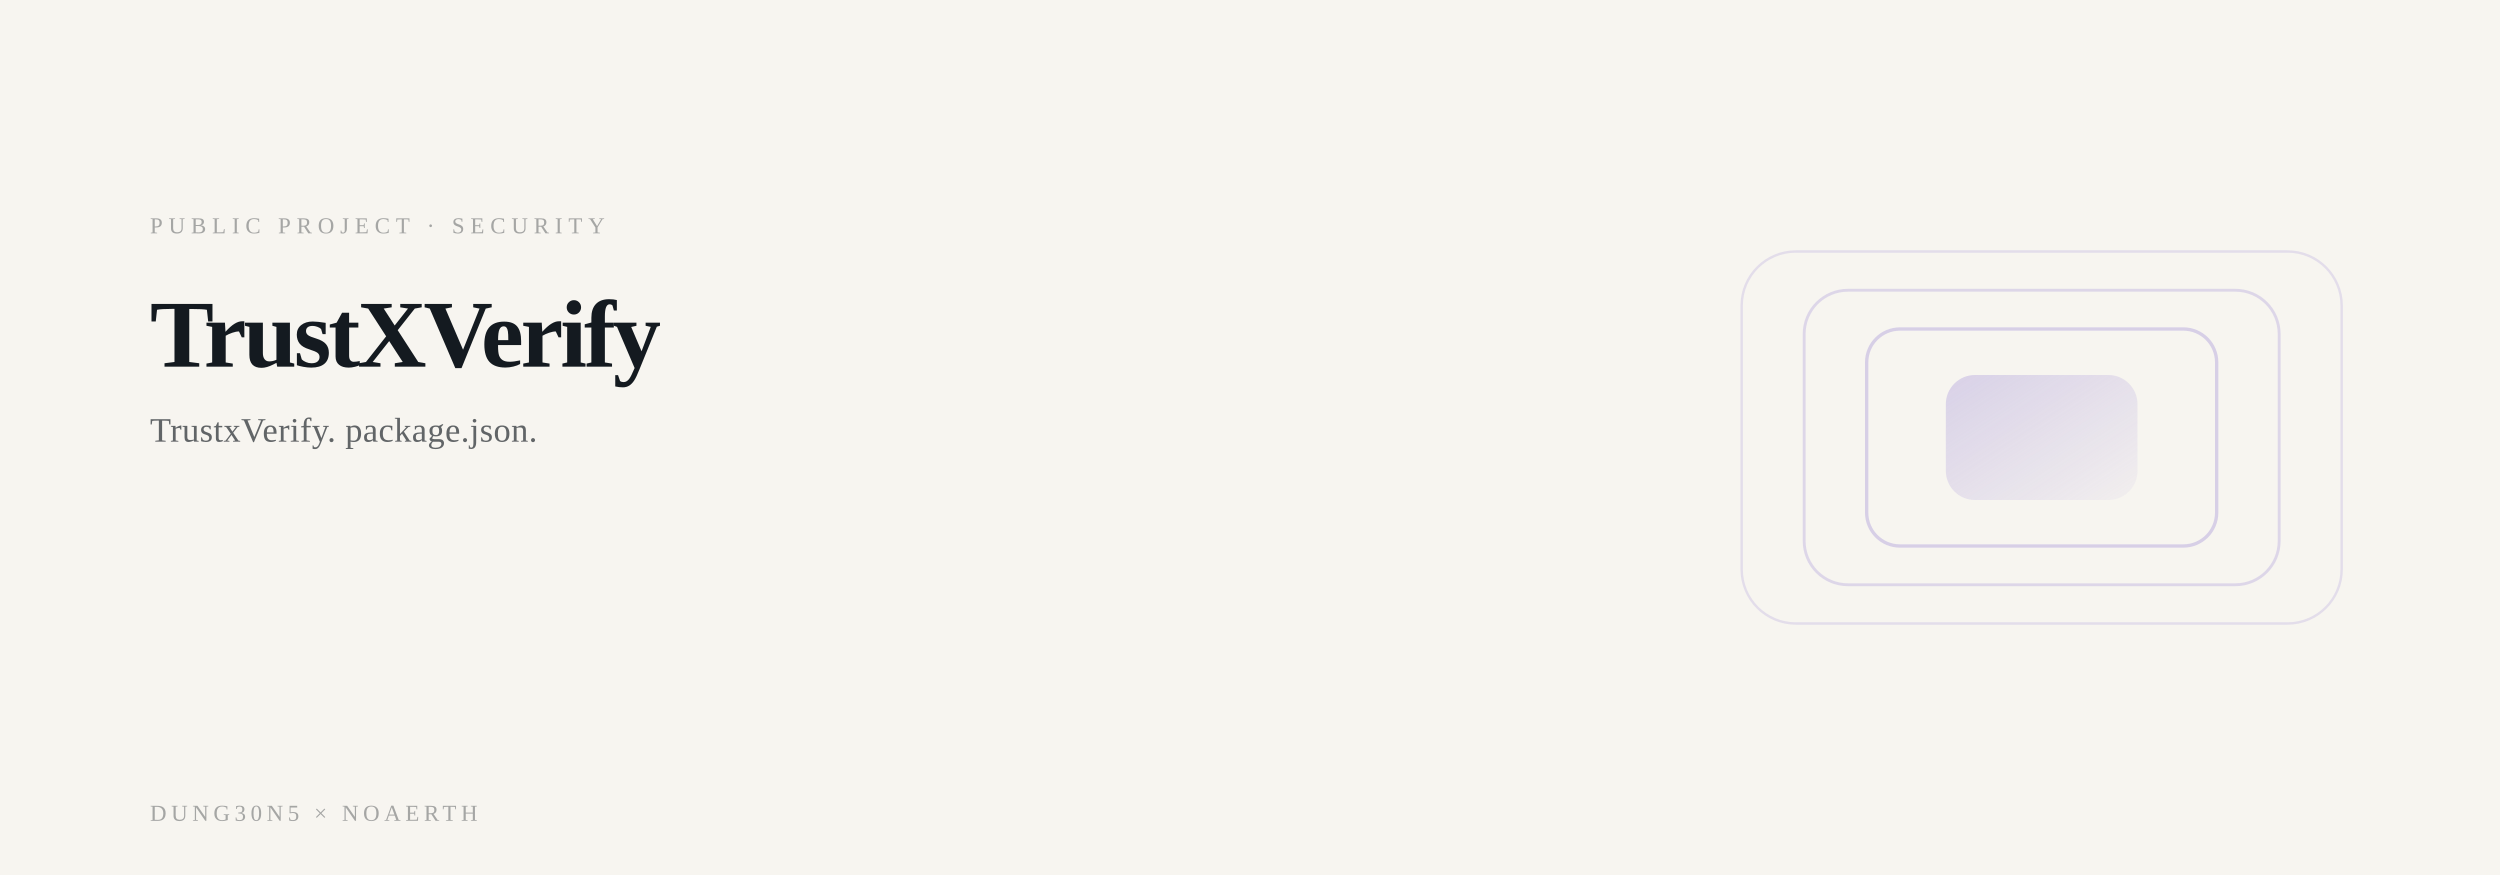
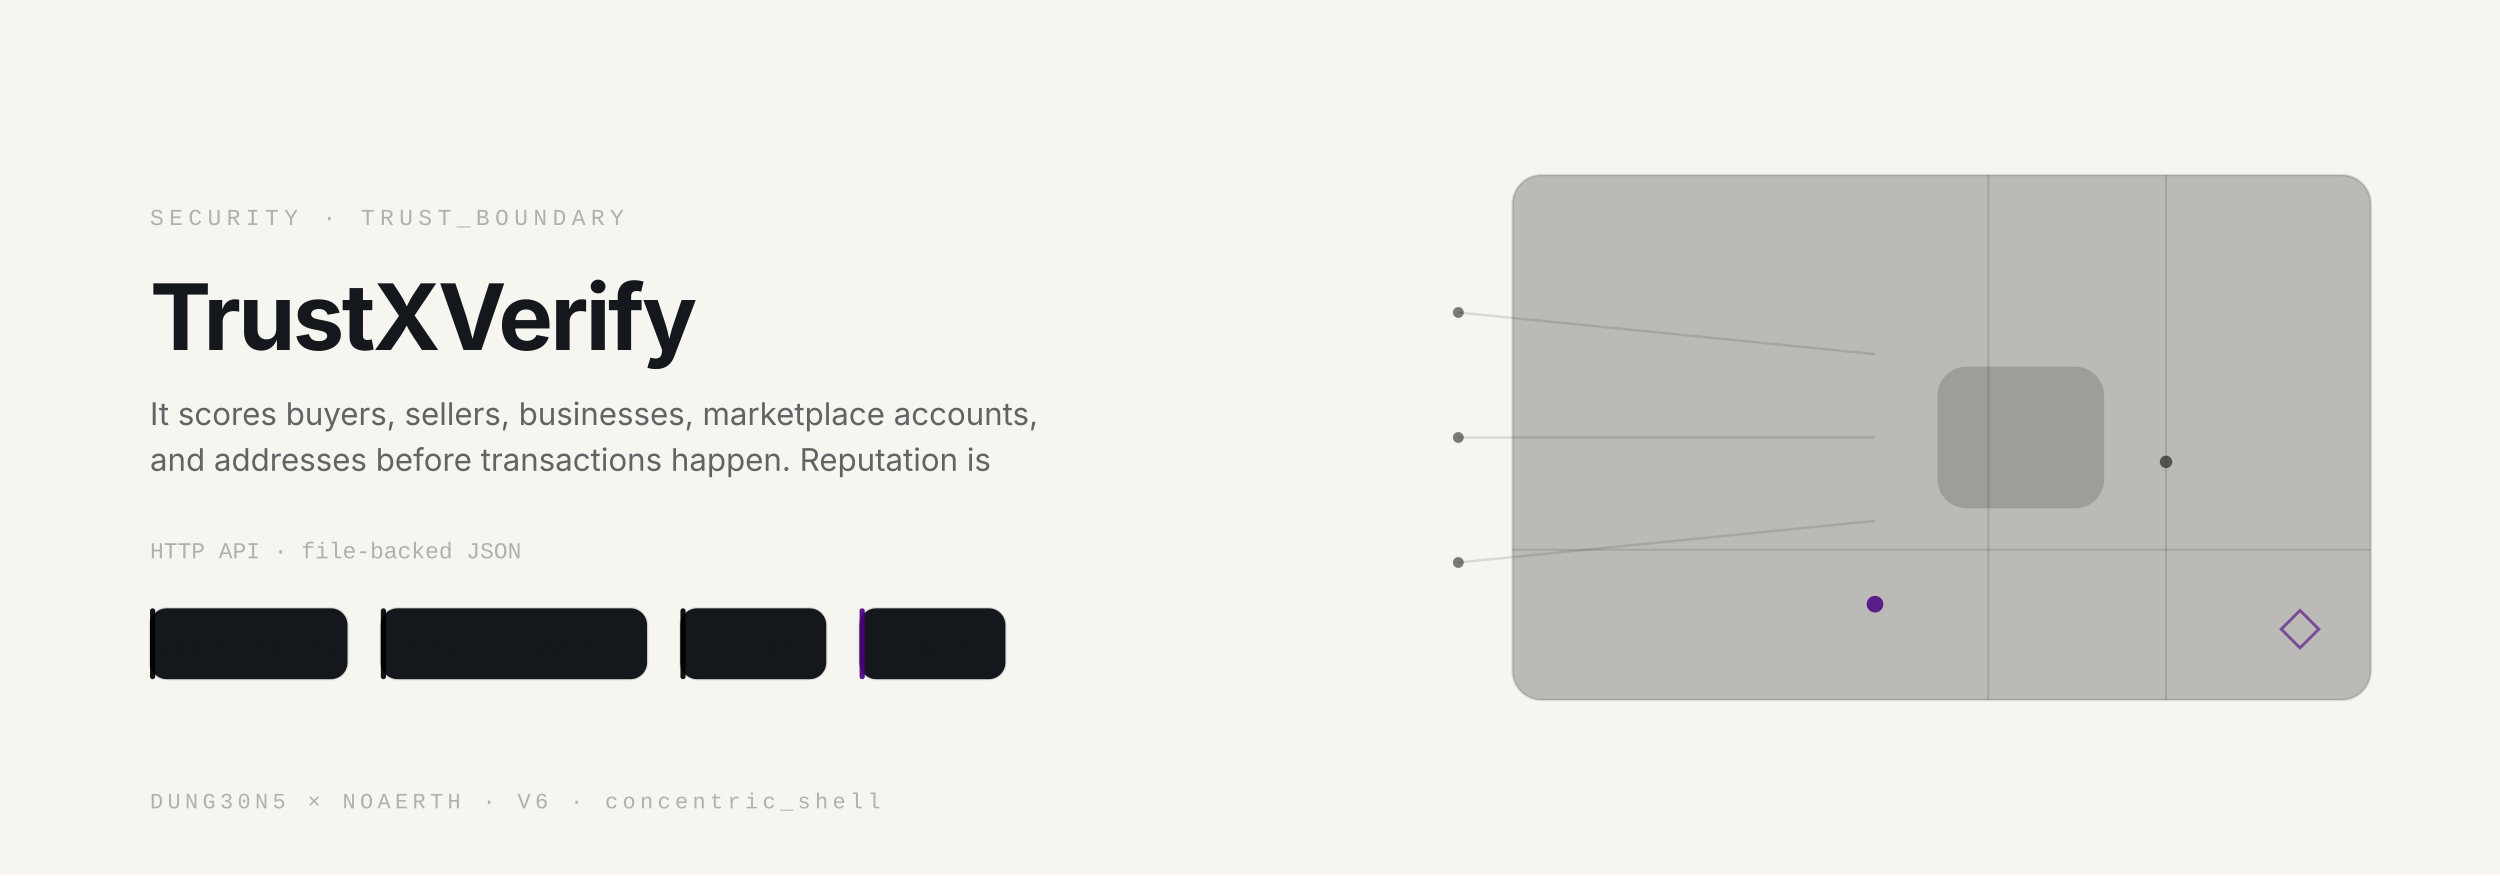
- <svg xmlns="http://www.w3.org/2000/svg" viewBox="0 0 1200 420" width="1200" height="420" role="img" aria-label="TrustXVerify: gated channels passing through a sealed boundary. Motion depicts records cross a trust boundary, get validated, and are held or rejected.">
-   <defs>
-     <linearGradient id="hero-TrustxVerify-light-a" x1="0" y1="0" x2="1" y2="1">
-       <stop offset="0" stop-color="#9d8bd6" stop-opacity="0.85" />
-       <stop offset="1" stop-color="#9d8bd6" stop-opacity="0.15" />
-     </linearGradient>
-   </defs>
+ <svg xmlns="http://www.w3.org/2000/svg" viewBox="0 0 1200 420" width="1200" height="420" role="img" aria-label="TrustXVerify: records cross a trust boundary, get validated, and are held or rejected">
  <rect width="1200" height="420" fill="#f7f5f0" />
-   <rect x="896" y="157.92" width="168" height="104.16" rx="16" fill="none" stroke="#9d8bd6" stroke-width="1.60" opacity="0.36" />
-   <rect x="866" y="139.32" width="228" height="141.36" rx="21" fill="none" stroke="#9d8bd6" stroke-width="1.38" opacity="0.29" />
-   <rect x="836" y="120.72" width="288" height="178.56" rx="26" fill="none" stroke="#9d8bd6" stroke-width="1.16" opacity="0.23" />
-   <rect x="934" y="180" width="92" height="60" rx="14" fill="url(#hero-TrustxVerify-light-a)" opacity="0.40" />
-   <text x="72" y="112" fill="#141a205c" font-size="11" letter-spacing="2.8">PUBLIC PROJECT · SECURITY</text>
-   <text x="72" y="176" fill="#141a20" font-size="46" font-weight="660" letter-spacing="-1.4">TrustXVerify</text>
-   <text x="72" y="212" fill="#141a20a8" font-size="16.5" letter-spacing="0.2">TrustxVerify. package.json.</text>
-   <rect x="72" y="266" width="106" height="40" rx="9" fill="#141a20" fill-opacity="0.05" stroke="#f4efe424" stroke-width="1.1" opacity="0">
-     <animate attributeName="opacity" from="0" to="1" dur="0.5s" begin="0.50s" fill="freeze" />
-   </rect>
-   <rect x="72" y="266" width="2.5" height="40" rx="1.2" fill="#9d8bd6" opacity="0">
-     <animate attributeName="opacity" from="0" to="0.9" dur="0.5s" begin="0.50s" fill="freeze" />
-   </rect>
-   <text x="125" y="291" fill="#141a20" font-size="11.5" text-anchor="middle" font-family="ui-monospace,SFMono-Regular,Menlo,monospace" opacity="0">request<animate attributeName="opacity" from="0" to="1" dur="0.5s" begin="0.65s" fill="freeze" />
-   </text>
-   <rect x="194" y="266" width="106" height="40" rx="9" fill="#141a20" fill-opacity="0.05" stroke="#f4efe424" stroke-width="1.1" opacity="0">
-     <animate attributeName="opacity" from="0" to="1" dur="0.5s" begin="1.00s" fill="freeze" />
-   </rect>
-   <rect x="194" y="266" width="2.5" height="40" rx="1.2" fill="#9d8bd6" opacity="0">
-     <animate attributeName="opacity" from="0" to="0.9" dur="0.5s" begin="1.00s" fill="freeze" />
-   </rect>
-   <text x="247" y="291" fill="#141a20" font-size="11.5" text-anchor="middle" font-family="ui-monospace,SFMono-Regular,Menlo,monospace" opacity="0">authenticate<animate attributeName="opacity" from="0" to="1" dur="0.5s" begin="1.15s" fill="freeze" />
-   </text>
-   <rect x="316" y="266" width="106" height="40" rx="9" fill="#141a20" fill-opacity="0.05" stroke="#f4efe424" stroke-width="1.1" opacity="0">
-     <animate attributeName="opacity" from="0" to="1" dur="0.5s" begin="1.50s" fill="freeze" />
-   </rect>
-   <rect x="316" y="266" width="2.5" height="40" rx="1.2" fill="#9d8bd6" opacity="0">
-     <animate attributeName="opacity" from="0" to="0.9" dur="0.5s" begin="1.50s" fill="freeze" />
-   </rect>
-   <text x="369" y="291" fill="#141a20" font-size="11.5" text-anchor="middle" font-family="ui-monospace,SFMono-Regular,Menlo,monospace" opacity="0">authorise<animate attributeName="opacity" from="0" to="1" dur="0.5s" begin="1.65s" fill="freeze" />
-   </text>
-   <rect x="438" y="266" width="106" height="40" rx="9" fill="#141a20" fill-opacity="0.05" stroke="#f4efe424" stroke-width="1.1" opacity="0">
-     <animate attributeName="opacity" from="0" to="1" dur="0.5s" begin="2.00s" fill="freeze" />
-   </rect>
-   <rect x="438" y="266" width="2.5" height="40" rx="1.2" fill="#e7c27a" opacity="0">
-     <animate attributeName="opacity" from="0" to="0.9" dur="0.5s" begin="2.00s" fill="freeze" />
-   </rect>
-   <text x="491" y="291" fill="#141a20" font-size="11.5" text-anchor="middle" font-family="ui-monospace,SFMono-Regular,Menlo,monospace" opacity="0">record<animate attributeName="opacity" from="0" to="1" dur="0.5s" begin="2.15s" fill="freeze" />
-   </text>
-   <rect x="560" y="266" width="106" height="40" rx="9" fill="#141a20" fill-opacity="0.05" stroke="#f4efe424" stroke-width="1.1" opacity="0">
-     <animate attributeName="opacity" from="0" to="1" dur="0.5s" begin="2.50s" fill="freeze" />
-   </rect>
-   <rect x="560" y="266" width="2.5" height="40" rx="1.2" fill="#e0796b" opacity="0">
-     <animate attributeName="opacity" from="0" to="0.9" dur="0.5s" begin="2.50s" fill="freeze" />
-   </rect>
-   <text x="613" y="291" fill="#141a20" font-size="11.5" text-anchor="middle" font-family="ui-monospace,SFMono-Regular,Menlo,monospace" opacity="0">reject<animate attributeName="opacity" from="0" to="1" dur="0.5s" begin="2.65s" fill="freeze" />
-   </text>
-   <text x="72" y="394" fill="#141a205c" font-size="11" letter-spacing="2.2">DUNG30N5 × NOAERTH</text>
+   <text x="72" y="108" font-family="ui-monospace, SFMono-Regular, Menlo, Monaco, Consolas, 'Liberation Mono', monospace" font-size="11" letter-spacing="2.6" fill="#14171c4f">SECURITY · TRUST_BOUNDARY</text>
+   <text x="72" y="168" font-family="-apple-system, BlinkMacSystemFont, 'Segoe UI', Inter, Helvetica, Arial, sans-serif" font-size="44" font-weight="660" letter-spacing="-1.2" fill="#14171c">TrustXVerify</text>
+   <text x="72" y="204" font-family="-apple-system, BlinkMacSystemFont, 'Segoe UI', Inter, Helvetica, Arial, sans-serif" font-size="15" fill="#14171ca8">It scores buyers, sellers, businesses, marketplace accounts,</text>
+   <text x="72" y="226" font-family="-apple-system, BlinkMacSystemFont, 'Segoe UI', Inter, Helvetica, Arial, sans-serif" font-size="15" fill="#14171ca8">and addresses before transactions happen. Reputation is</text>
+   <text x="72" y="268" font-family="ui-monospace, SFMono-Regular, Menlo, Monaco, Consolas, 'Liberation Mono', monospace" font-size="11" fill="#14171c4f">HTTP API · file-backed JSON</text>
+   <rect x="72.0" y="292.0" width="94.8" height="34.0" rx="8" fill="#14171c" stroke="#14171c1f" stroke-width="1.1" />
+   <rect x="72.0" y="292.0" width="2.5" height="34.0" rx="1.2" fill="amber" opacity="0.92" />
+   <text x="119.4" y="314" font-family="ui-monospace, SFMono-Regular, Menlo, Monaco, Consolas, 'Liberation Mono', monospace" font-size="11" fill="#14171c" fill-opacity="0.82" text-anchor="middle">admin/reports</text>
+   <rect x="182.8" y="292.0" width="127.8" height="34.0" rx="8" fill="#14171c" stroke="#14171c1f" stroke-width="1.1" />
+   <rect x="182.8" y="292.0" width="2.5" height="34.0" rx="1.2" fill="amber" opacity="0.92" />
+   <text x="246.7" y="314" font-family="ui-monospace, SFMono-Regular, Menlo, Monaco, Consolas, 'Liberation Mono', monospace" font-size="11" fill="#14171c" fill-opacity="0.82" text-anchor="middle">entity-connectio</text>
+   <rect x="326.6" y="292.0" width="70.0" height="34.0" rx="8" fill="#14171c" stroke="#14171c1f" stroke-width="1.1" />
+   <rect x="326.6" y="292.0" width="2.5" height="34.0" rx="1.2" fill="amber" opacity="0.92" />
+   <text x="361.6" y="314" font-family="ui-monospace, SFMono-Regular, Menlo, Monaco, Consolas, 'Liberation Mono', monospace" font-size="11" fill="#14171c" fill-opacity="0.82" text-anchor="middle">intake</text>
+   <rect x="412.6" y="292.0" width="70.0" height="34.0" rx="8" fill="#14171c" stroke="#14171c1f" stroke-width="1.1" />
+   <rect x="412.6" y="292.0" width="2.5" height="34.0" rx="1.2" fill="indigo" opacity="0.92" />
+   <text x="447.6" y="314" font-family="ui-monospace, SFMono-Regular, Menlo, Monaco, Consolas, 'Liberation Mono', monospace" font-size="11" fill="#14171c" fill-opacity="0.82" text-anchor="middle">report</text>
+   <rect x="726.0" y="84.0" width="412.0" height="252.0" rx="14" fill="amber" fill-opacity="0.03" />
+   <line x1="740.0" y1="85.0" x2="1124.0" y2="85.0" stroke="amber" stroke-width="1.6" opacity="0.4" />
+   <rect x="726.0" y="84.0" width="412.0" height="252.0" rx="14" fill="none" stroke="#14171c1f" stroke-width="1.2" />
+   <line x1="1039.7" y1="84.0" x2="1039.7" y2="336.0" stroke="#14171c1f" stroke-width="1" />
+   <line x1="954.4" y1="84.0" x2="954.4" y2="336.0" stroke="#14171c1f" stroke-width="1" />
+   <line x1="726.0" y1="263.9" x2="1138.0" y2="263.9" stroke="#14171c1f" stroke-width="1" />
+   <circle cx="1039.7" cy="221.7" r="3" fill="amber" opacity="0.55" />
+   <rect x="726.0" y="84.0" width="412.0" height="252.0" rx="14" fill="#000" fill-opacity="0.22" />
+   <path d="M1095.0 302.0 l9 -9 l9 9 l-9 9 z" fill="none" stroke="indigo" stroke-width="1.4" opacity="0.6" />
+   <rect x="820" y="96" width="300" height="228" rx="20" fill="none" stroke="amber" stroke-width="1.6" opacity="0.42" />
+   <circle cx="970.0" cy="210.0" r="74.0" fill="none" stroke="amber" stroke-width="1.1" opacity="0.28" />
+   <rect x="930" y="176" width="80" height="68" rx="14" fill="amber" opacity="0.16" />
+   <line x1="700" y1="150" x2="900" y2="170" stroke="#14171c1f" stroke-width="1.2" />
+   <circle cx="700.0" cy="150.0" r="2.6" fill="amber" opacity="0.5" />
+   <line x1="700" y1="210" x2="900" y2="210" stroke="#14171c1f" stroke-width="1.2" />
+   <circle cx="700.0" cy="210.0" r="2.6" fill="amber" opacity="0.5" />
+   <line x1="700" y1="270" x2="900" y2="250" stroke="#14171c1f" stroke-width="1.2" />
+   <circle cx="700.0" cy="270.0" r="2.6" fill="amber" opacity="0.5" />
+   <circle cx="900" cy="290" r="4" fill="indigo" opacity="0.85" />
+   <text x="72" y="388" font-family="ui-monospace, SFMono-Regular, Menlo, Monaco, Consolas, 'Liberation Mono', monospace" font-size="10.5" letter-spacing="2.1" fill="#14171c4f">DUNG30N5 × NOAERTH · V6 · concentric_shell</text>
</svg>
